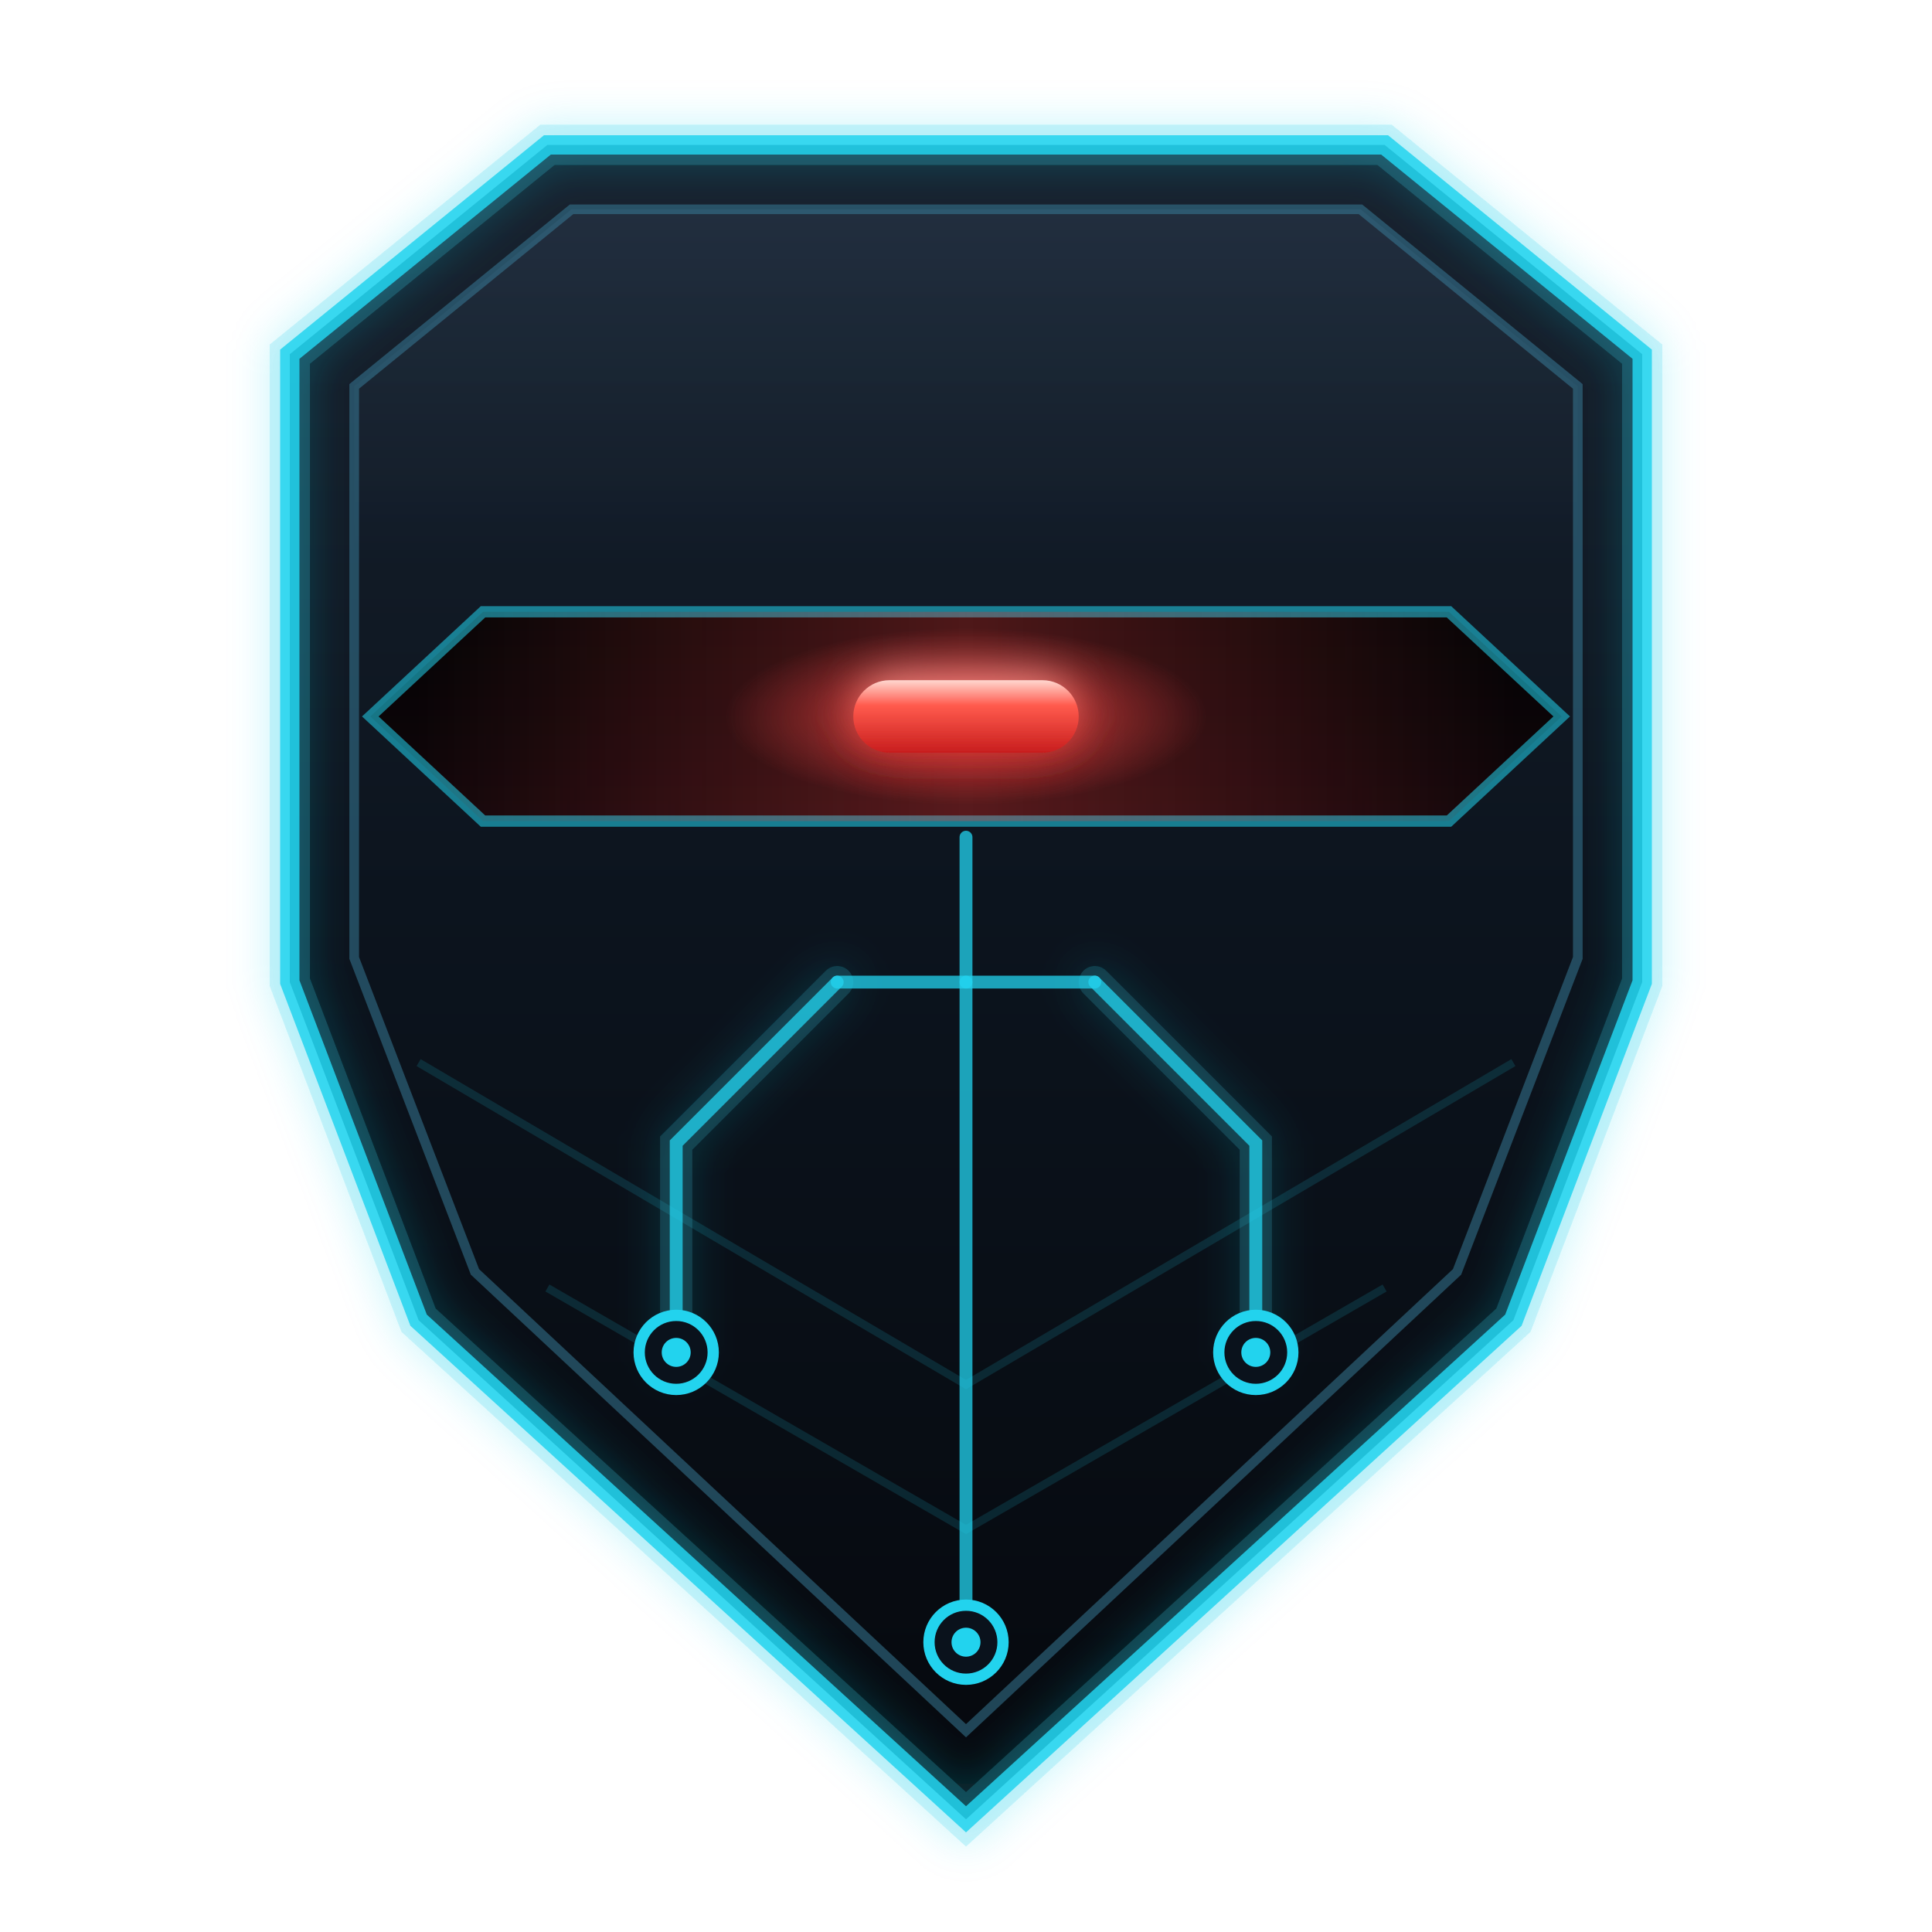
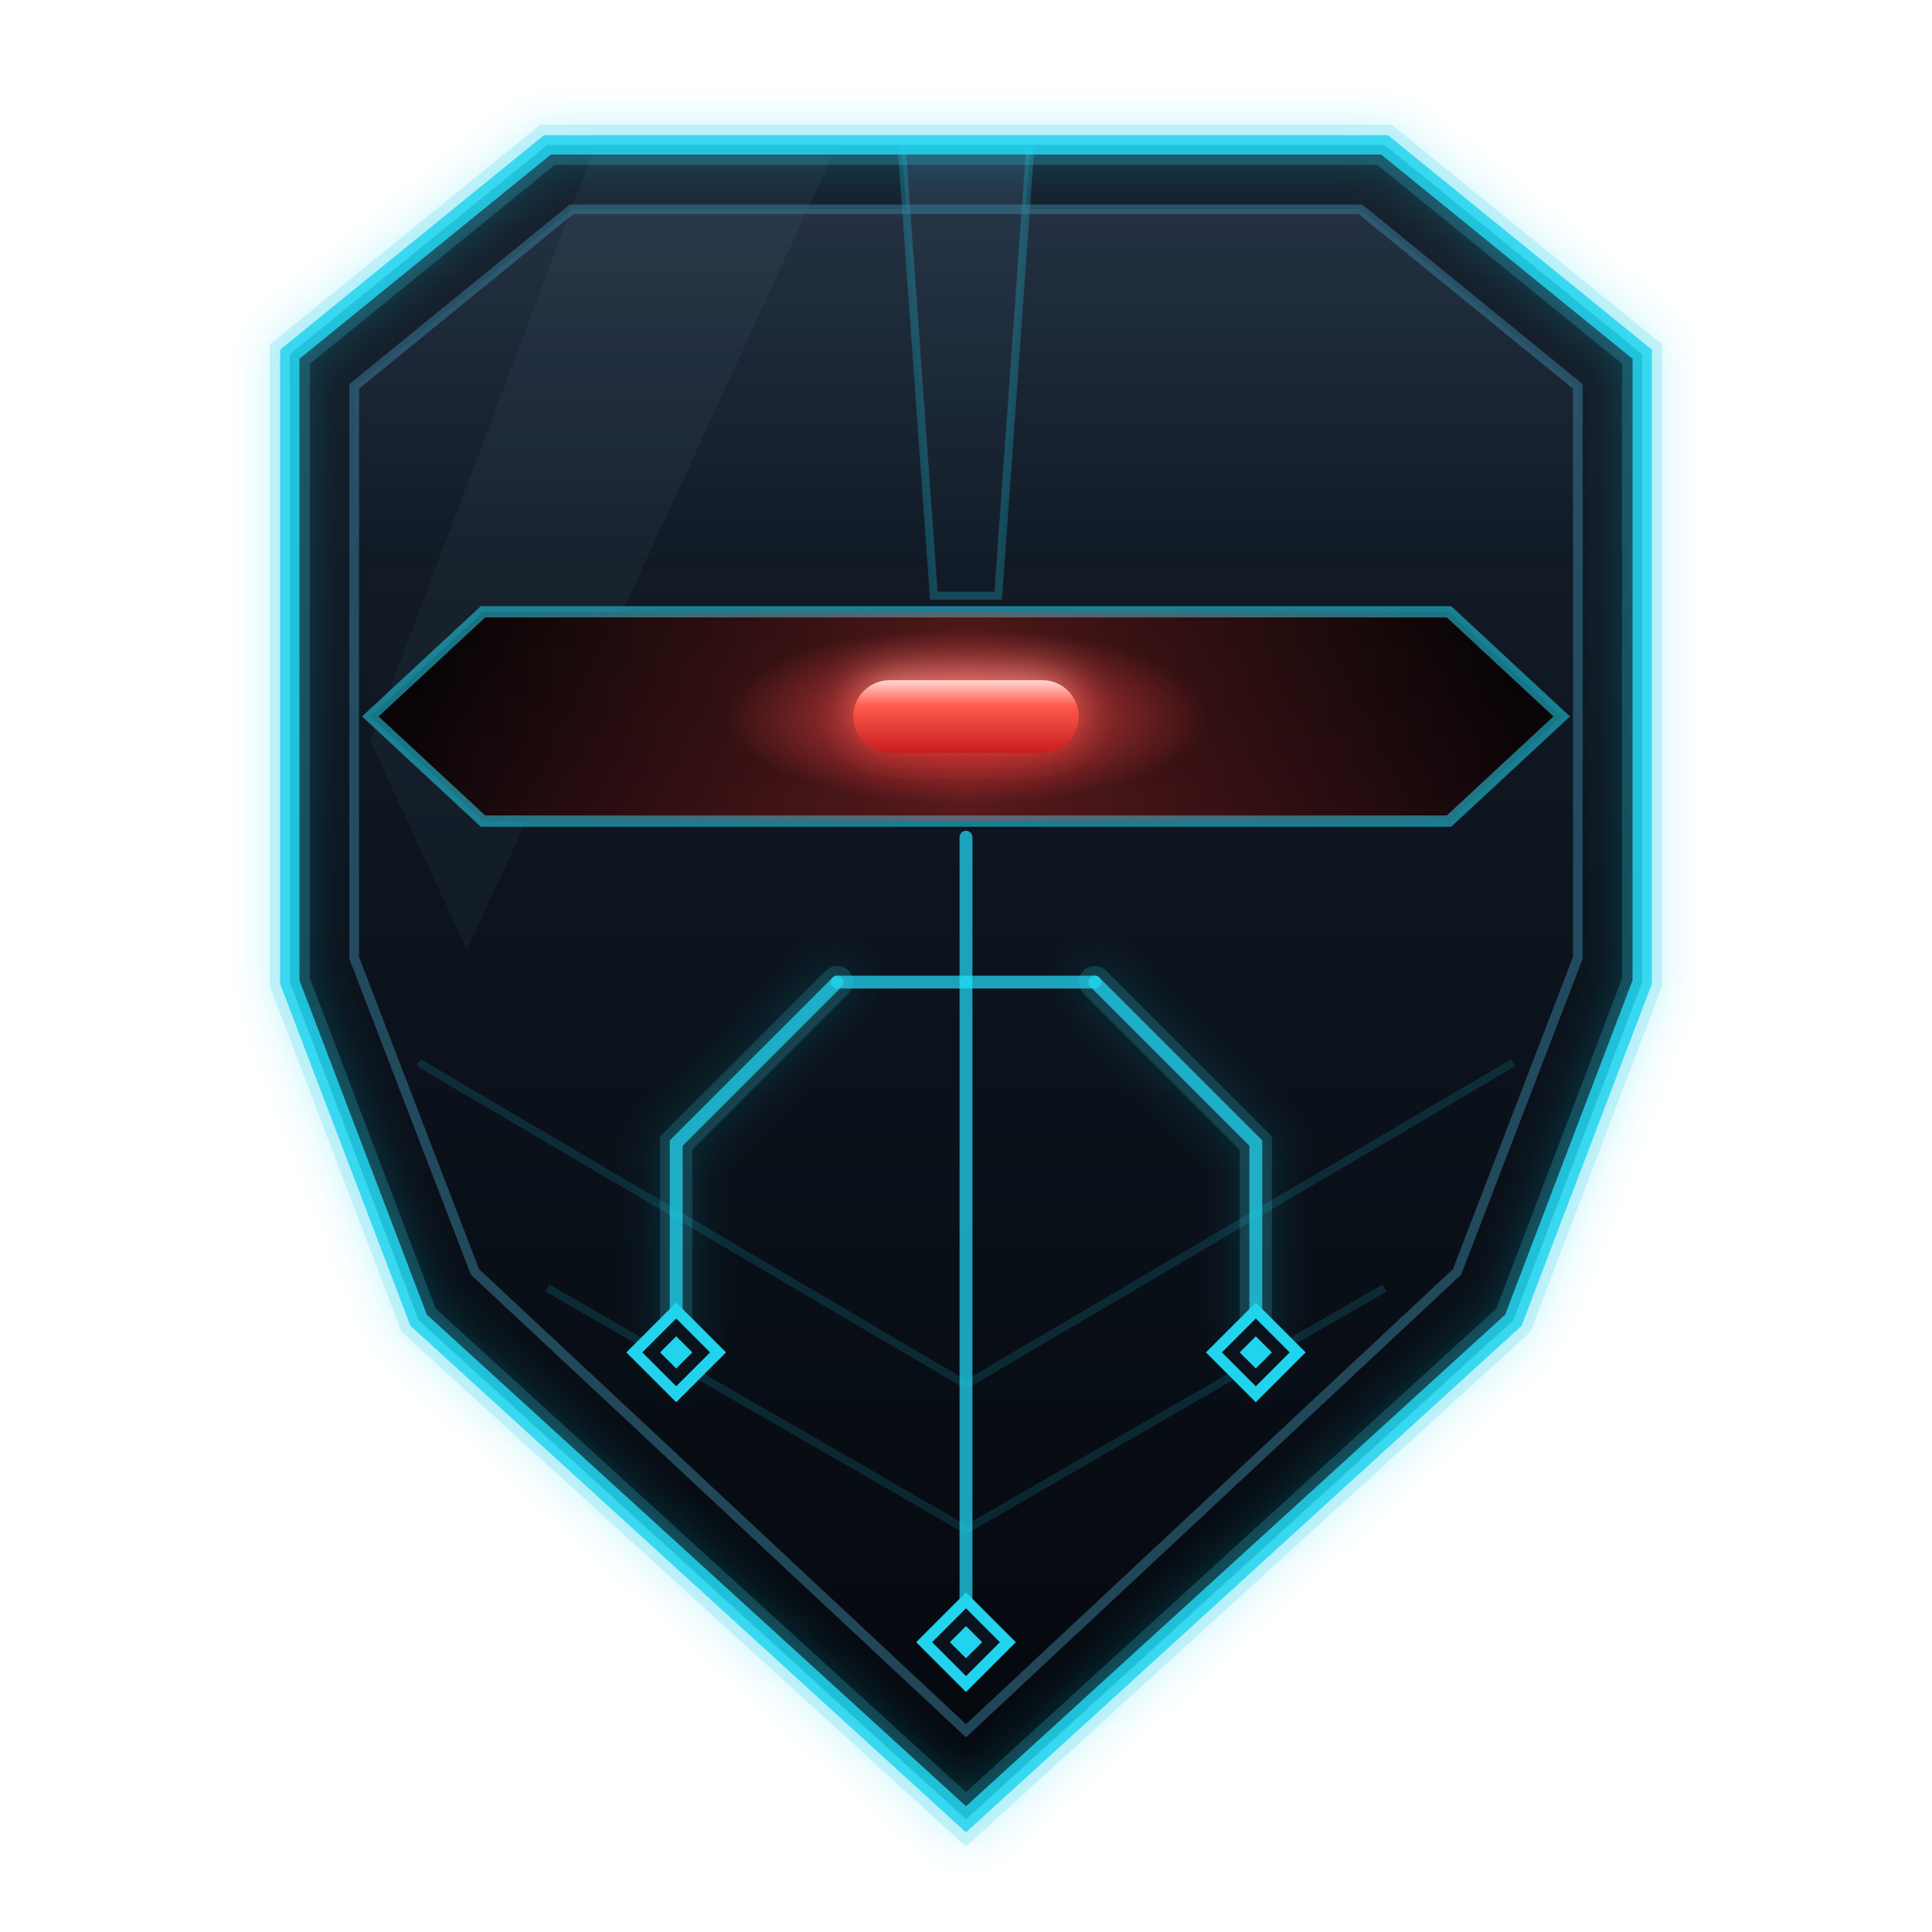
<svg xmlns="http://www.w3.org/2000/svg" viewBox="0 0 240 240" width="240" height="240" role="img" aria-label="Galadriel sentinel shield: an angular futuristic crest whose visor slit carries a sweeping red scanning eye; three sensor channels feed it from below — the watcher that looks for the channel that lies.">
  <defs>
    <linearGradient id="plate" x1="0" y1="0" x2="0" y2="1">
      <stop offset="0%" stop-color="#18222f" />
      <stop offset="45%" stop-color="#0c141e" />
      <stop offset="100%" stop-color="#05080d" />
    </linearGradient>
    <linearGradient id="crown" x1="0" y1="0" x2="0" y2="1">
      <stop offset="0%" stop-color="#2a3a4d" />
      <stop offset="100%" stop-color="#101a26" />
    </linearGradient>
    <linearGradient id="slitwell" x1="0" y1="0" x2="0" y2="1">
      <stop offset="0%" stop-color="#020304" />
      <stop offset="100%" stop-color="#12060a" />
    </linearGradient>
    <linearGradient id="trail" x1="0" y1="0" x2="1" y2="0">
      <stop offset="0%" stop-color="#ef4444" stop-opacity="0" />
      <stop offset="50%" stop-color="#ef4444" stop-opacity="0.32" />
      <stop offset="100%" stop-color="#ef4444" stop-opacity="0" />
    </linearGradient>
    <radialGradient id="eyeglow" cx="50%" cy="50%" r="50%">
      <stop offset="0%" stop-color="#ff6b5e" stop-opacity="0.9" />
      <stop offset="45%" stop-color="#ef4444" stop-opacity="0.5" />
      <stop offset="100%" stop-color="#ef4444" stop-opacity="0" />
    </radialGradient>
    <linearGradient id="eyecore" x1="0" y1="0" x2="0" y2="1">
      <stop offset="0%" stop-color="#ffd7cf" />
      <stop offset="35%" stop-color="#ff5a4d" />
      <stop offset="100%" stop-color="#c81e1e" />
    </linearGradient>
    <filter id="glow" x="-60%" y="-60%" width="220%" height="220%">
      <feGaussianBlur stdDeviation="2.6" result="b" />
      <feMerge>
        <feMergeNode in="b" />
        <feMergeNode in="SourceGraphic" />
      </feMerge>
    </filter>
    <style>
      .rim{fill:none;stroke:#22d3ee;stroke-width:2.4;stroke-linejoin:miter;stroke-opacity:.85}
      .rimglow{fill:none;stroke:#22d3ee;stroke-width:5;stroke-linejoin:miter;stroke-opacity:.22;filter:url(#glow)}
      .bevel{fill:none;stroke:#3b82a0;stroke-width:1.2;stroke-opacity:.5;stroke-linejoin:miter}
      .facet{stroke:#22d3ee;stroke-width:1;stroke-opacity:.14}
      .slitedge{fill:none;stroke:#22d3ee;stroke-width:1.4;stroke-opacity:.55;stroke-linejoin:miter}
      .trace{fill:none;stroke:#22d3ee;stroke-width:1.6;stroke-linecap:round;stroke-opacity:.75}
      .traceglow{fill:none;stroke:#22d3ee;stroke-width:4;stroke-linecap:round;stroke-opacity:.18;filter:url(#glow)}
      .tnode{fill:#0a121c;stroke:#22d3ee;stroke-width:1.4}
      .tdot{fill:#22d3ee}
      .eye{animation:scan 3.6s ease-in-out infinite}
      @keyframes scan{0%{transform:translateX(0)}25%{transform:translateX(42px)}75%{transform:translateX(-42px)}100%{transform:translateX(0)}}
      @media (prefers-reduced-motion:reduce){.eye{animation:none}}
      @media (prefers-color-scheme:light){.rimglow{stroke-opacity:.3}}
    </style>
  </defs>
  <path d="M36 44 L68 18 L172 18 L204 44 L204 122 L188 164 L120 226 L52 164 L36 122 Z" fill="url(#plate)" />
-   <path d="M44 48 L71 26 L169 26 L196 48 L196 70 L44 70 Z" fill="url(#crown)" opacity="0.55" />
+   <path d="M44 48 L71 26 L169 26 L196 48 L196 70 L44 70 Z" fill="url(#crown)" opacity="0.65" />
+   <path d="M112 18 L128 18 L124 74 L116 74 Z" fill="url(#crown)" opacity="0.9" stroke="#22d3ee" stroke-opacity="0.28" stroke-width="1" />
+   <path d="M74 18 L104 18 L58 118 L46 92 Z" fill="#9fdcec" opacity="0.045" />
  <path class="bevel" d="M44 48 L71 26 L169 26 L196 48 L196 119 L181 158 L120 215 L59 158 L44 119 Z" />
  <path class="facet" d="M52 132 L120 172 L188 132" fill="none" />
  <path class="facet" d="M68 160 L120 190 L172 160" fill="none" />
  <g>
    <path class="traceglow" d="M120 204 V122" />
    <path class="trace" d="M120 204 V122" />
    <path class="traceglow" d="M84 168 V142 L104 122" />
    <path class="trace" d="M84 168 V142 L104 122" />
    <path class="traceglow" d="M156 168 V142 L136 122" />
    <path class="trace" d="M156 168 V142 L136 122" />
    <path class="traceglow" d="M104 122 H136" />
    <path class="trace" d="M104 122 H136" />
    <path class="traceglow" d="M120 122 V104" />
    <path class="trace" d="M120 122 V104" />
-     <circle class="tnode" cx="120" cy="204" r="4.6" />
-     <circle class="tdot" cx="120" cy="204" r="1.8" />
-     <circle class="tnode" cx="84" cy="168" r="4.6" />
-     <circle class="tdot" cx="84" cy="168" r="1.8" />
-     <circle class="tnode" cx="156" cy="168" r="4.6" />
-     <circle class="tdot" cx="156" cy="168" r="1.8" />
+     <path class="tnode" d="M120 198.8 L125.2 204 L120 209.2 L114.8 204 Z" />
+     <path class="tdot" d="M120 202 L122 204 L120 206 L118 204 Z" />
+     <path class="tnode" d="M84 162.8 L89.2 168 L84 173.2 L78.8 168 Z" />
+     <path class="tdot" d="M84 166 L86 168 L84 170 L82 168 Z" />
+     <path class="tnode" d="M156 162.8 L161.2 168 L156 173.2 L150.8 168 Z" />
+     <path class="tdot" d="M156 166 L158 168 L156 170 L154 168 Z" />
  </g>
  <path d="M46 89 L60 76 L180 76 L194 89 L180 102 L60 102 Z" fill="url(#slitwell)" />
  <path class="slitedge" d="M46 89 L60 76 L180 76 L194 89 L180 102 L60 102 Z" />
  <clipPath id="slitclip">
    <path d="M46 89 L60 76 L180 76 L194 89 L180 102 L60 102 Z" />
  </clipPath>
  <g clip-path="url(#slitclip)">
    <rect x="52" y="76" width="136" height="26" fill="url(#trail)" />
    <g class="eye">
      <ellipse cx="120" cy="89" rx="30" ry="11" fill="url(#eyeglow)" />
      <rect x="106" y="84.5" width="28" height="9" rx="4.5" fill="url(#eyecore)" filter="url(#glow)" />
    </g>
  </g>
  <path class="rimglow" d="M36 44 L68 18 L172 18 L204 44 L204 122 L188 164 L120 226 L52 164 L36 122 Z" />
  <path class="rim" d="M36 44 L68 18 L172 18 L204 44 L204 122 L188 164 L120 226 L52 164 L36 122 Z" />
</svg>
